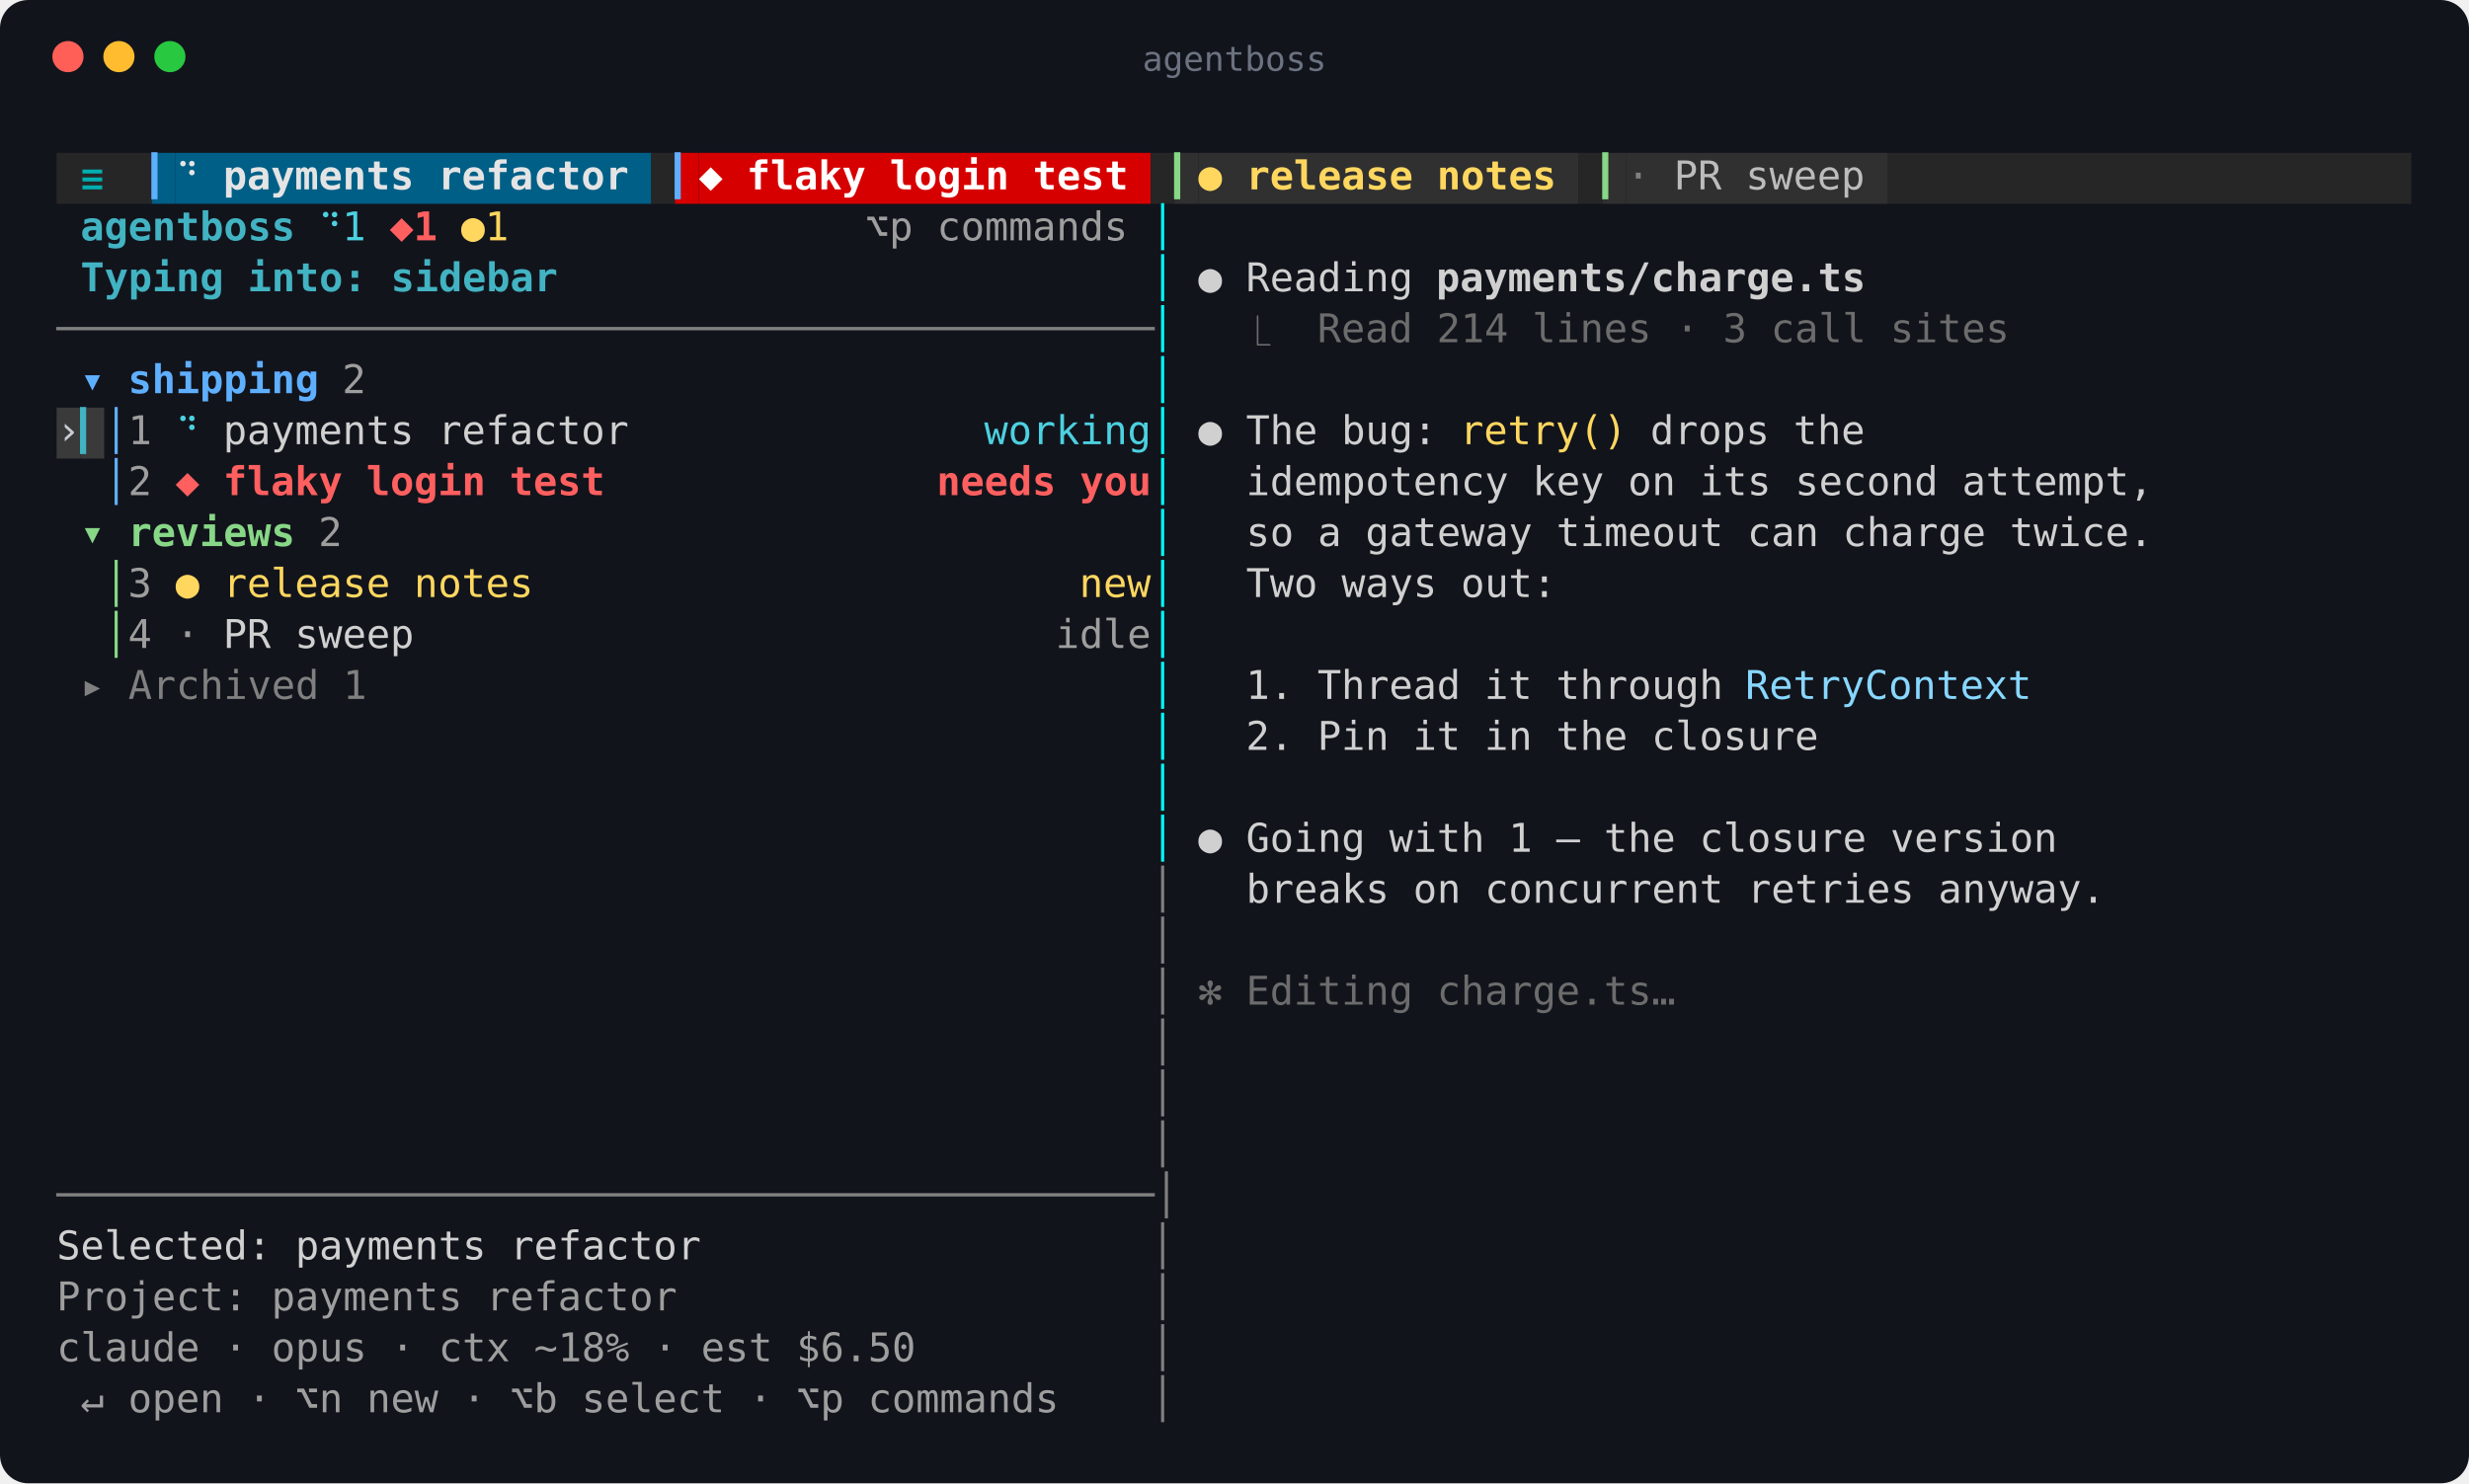
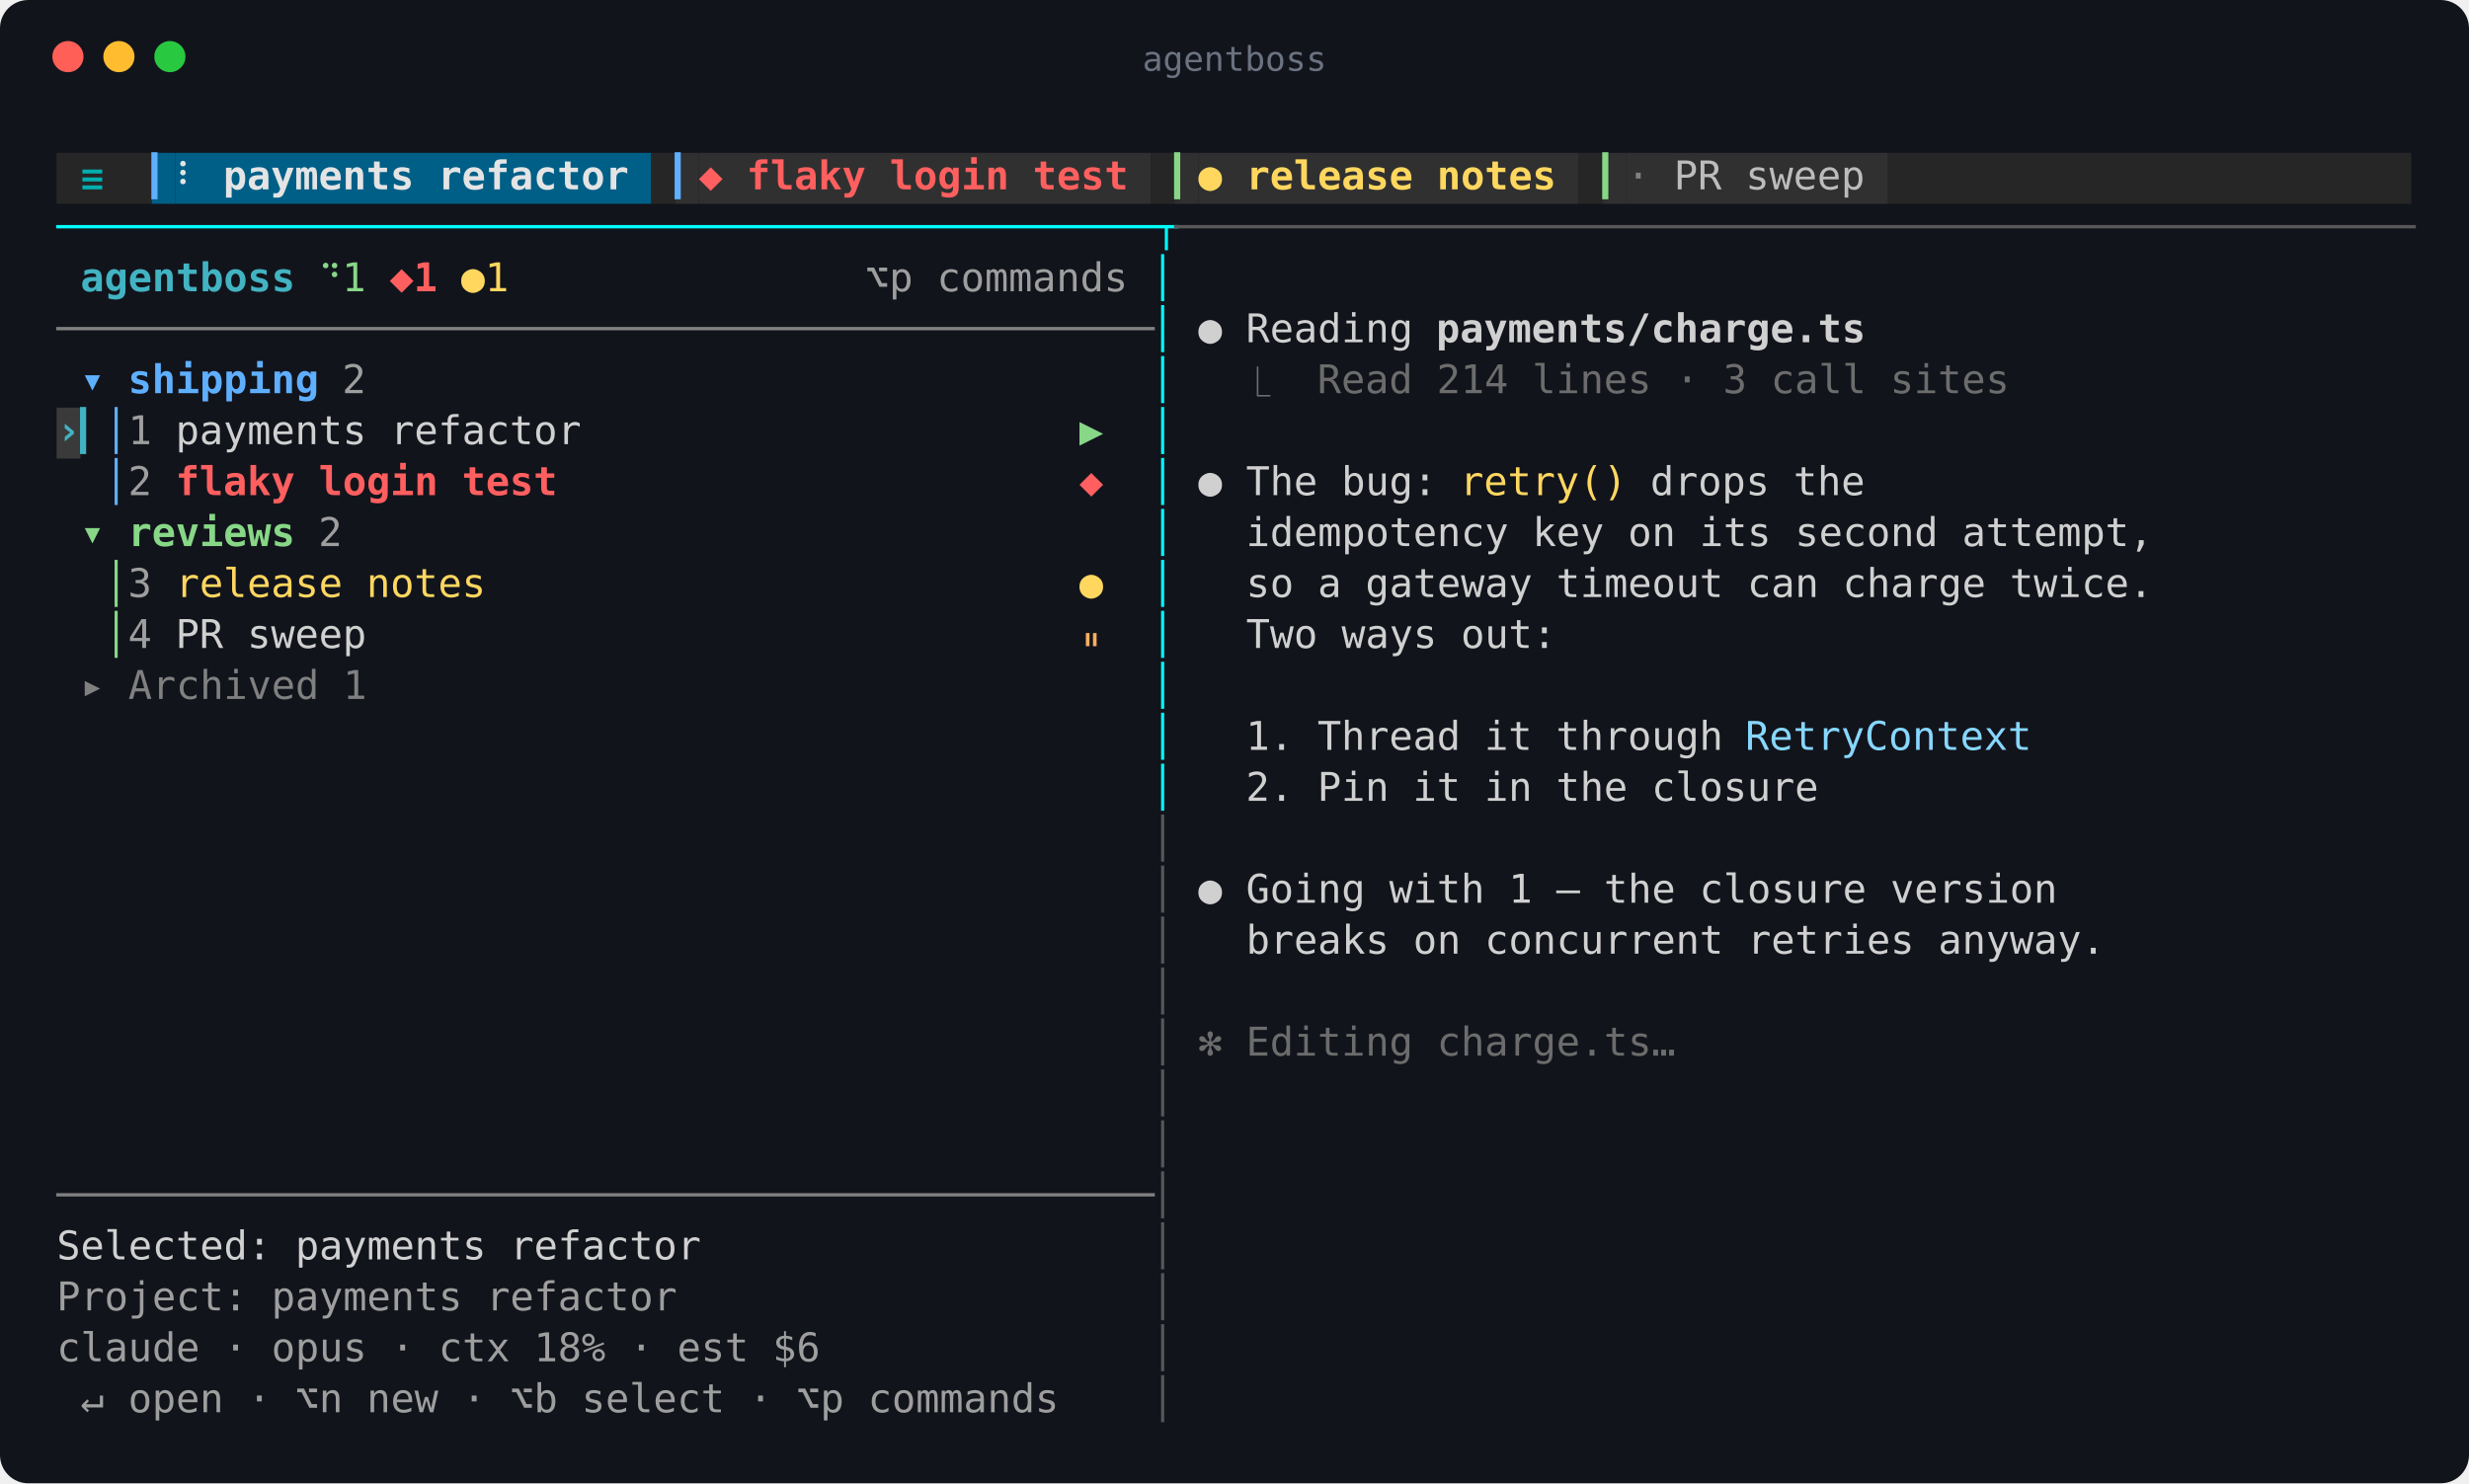
<svg xmlns="http://www.w3.org/2000/svg" width="872" height="524" viewBox="0 0 872 524" font-family="ui-monospace,SFMono-Regular,Menlo,Consolas,&quot;DejaVu Sans Mono&quot;,monospace" font-size="14.0">
  <rect width="872" height="524" rx="10" fill="#12141c" />
  <g>
    <circle cx="24" cy="20" r="5.5" fill="#ff5f57" />
    <circle cx="42" cy="20" r="5.5" fill="#febc2e" />
    <circle cx="60" cy="20" r="5.5" fill="#28c840" />
    <text x="436" y="25" fill="#6b7280" font-size="12" text-anchor="middle">agentboss</text>
  </g>
  <rect x="20.0" y="54.0" width="33.6" height="18.0" fill="#262626" />
  <rect x="53.6" y="54.0" width="8.4" height="18.0" fill="#005f87" />
  <rect x="62.0" y="54.0" width="168.0" height="18.0" fill="#005f87" />
  <rect x="230.0" y="54.0" width="8.4" height="18.0" fill="#262626" />
-   <rect x="238.4" y="54.0" width="8.4" height="18.0" fill="#d70000" />
-   <rect x="246.8" y="54.0" width="159.6" height="18.0" fill="#d70000" />
+   <rect x="238.4" y="54.0" width="8.4" height="18.0" fill="#303030" />
+   <rect x="246.8" y="54.0" width="159.6" height="18.0" fill="#303030" />
  <rect x="406.4" y="54.0" width="8.4" height="18.0" fill="#262626" />
  <rect x="414.8" y="54.0" width="8.4" height="18.0" fill="#303030" />
  <rect x="423.2" y="54.0" width="134.4" height="18.0" fill="#303030" />
  <rect x="557.6" y="54.0" width="8.4" height="18.0" fill="#262626" />
  <rect x="566.0" y="54.0" width="8.4" height="18.0" fill="#303030" />
  <rect x="574.4" y="54.0" width="16.8" height="18.0" fill="#303030" />
  <rect x="591.2" y="54.0" width="75.6" height="18.0" fill="#303030" />
  <rect x="666.8" y="54.0" width="184.8" height="18.0" fill="#262626" />
  <rect x="20.0" y="144.0" width="8.4" height="18.0" fill="#3a3a3a" />
-   <rect x="28.4" y="144.0" width="8.4" height="18.0" fill="#3a3a3a" />
  <text x="20.0" y="66.9" fill="#00afaf" textLength="33.6" lengthAdjust="spacingAndGlyphs" xml:space="preserve" font-weight="600"> ☰ </text>
  <text x="53.6" y="66.9" fill="#5fafff" textLength="8.4" lengthAdjust="spacingAndGlyphs" xml:space="preserve">▎</text>
-   <text x="62.0" y="66.9" fill="#e4e4e4" textLength="168.0" lengthAdjust="spacingAndGlyphs" xml:space="preserve" font-weight="600">⠙ payments refactor </text>
+   <text x="62.0" y="66.9" fill="#e4e4e4" textLength="168.0" lengthAdjust="spacingAndGlyphs" xml:space="preserve" font-weight="600">⠇ payments refactor </text>
  <text x="238.4" y="66.9" fill="#5fafff" textLength="8.4" lengthAdjust="spacingAndGlyphs" xml:space="preserve">▎</text>
-   <text x="246.8" y="66.9" fill="#ffffff" textLength="159.6" lengthAdjust="spacingAndGlyphs" xml:space="preserve" font-weight="600">◆ flaky login test </text>
+   <text x="246.8" y="66.9" fill="#ff5f5f" textLength="159.6" lengthAdjust="spacingAndGlyphs" xml:space="preserve" font-weight="600">◆ flaky login test </text>
  <text x="414.8" y="66.9" fill="#87d787" textLength="8.4" lengthAdjust="spacingAndGlyphs" xml:space="preserve">▎</text>
  <text x="423.2" y="66.9" fill="#ffd75f" textLength="134.4" lengthAdjust="spacingAndGlyphs" xml:space="preserve" font-weight="600">● release notes </text>
  <text x="566.0" y="66.9" fill="#87d787" textLength="8.4" lengthAdjust="spacingAndGlyphs" xml:space="preserve">▎</text>
  <text x="574.4" y="66.9" fill="#808080" textLength="16.8" lengthAdjust="spacingAndGlyphs" xml:space="preserve">· </text>
  <text x="591.2" y="66.9" fill="#bcbcbc" textLength="75.6" lengthAdjust="spacingAndGlyphs" xml:space="preserve">PR sweep </text>
-   <text x="28.4" y="84.9" fill="#42b3c2" textLength="75.6" lengthAdjust="spacingAndGlyphs" xml:space="preserve" font-weight="600">agentboss</text>
-   <text x="104.0" y="84.9" fill="#4cd1e0" textLength="25.2" lengthAdjust="spacingAndGlyphs" xml:space="preserve"> ⠙1</text>
-   <text x="129.2" y="84.9" fill="#ff5f5f" textLength="25.2" lengthAdjust="spacingAndGlyphs" xml:space="preserve" font-weight="600"> ◆1</text>
-   <text x="154.4" y="84.9" fill="#ffd75f" textLength="25.2" lengthAdjust="spacingAndGlyphs" xml:space="preserve"> ●1</text>
-   <text x="305.6" y="84.9" fill="#9e9e9e" textLength="100.8" lengthAdjust="spacingAndGlyphs" xml:space="preserve">⌥p commands </text>
-   <text x="406.4" y="84.9" fill="#00ffff" textLength="8.4" lengthAdjust="spacingAndGlyphs" xml:space="preserve" font-weight="600">│</text>
-   <text x="20.0" y="102.9" fill="#42b3c2" textLength="176.4" lengthAdjust="spacingAndGlyphs" xml:space="preserve" font-weight="600"> Typing into: sidebar</text>
+   <text x="20.0" y="84.9" fill="#00ffff" textLength="394.8" lengthAdjust="spacingAndGlyphs" xml:space="preserve" font-weight="600">──────────────────────────────────────────────┬</text>
+   <text x="414.8" y="84.9" fill="#585858" textLength="436.8" lengthAdjust="spacingAndGlyphs" xml:space="preserve">────────────────────────────────────────────────────</text>
+   <text x="28.4" y="102.9" fill="#42b3c2" textLength="75.6" lengthAdjust="spacingAndGlyphs" xml:space="preserve" font-weight="600">agentboss</text>
+   <text x="104.0" y="102.9" fill="#87d787" textLength="25.2" lengthAdjust="spacingAndGlyphs" xml:space="preserve"> ⠙1</text>
+   <text x="129.2" y="102.9" fill="#ff5f5f" textLength="25.2" lengthAdjust="spacingAndGlyphs" xml:space="preserve" font-weight="600"> ◆1</text>
+   <text x="154.4" y="102.9" fill="#ffd75f" textLength="25.2" lengthAdjust="spacingAndGlyphs" xml:space="preserve"> ●1</text>
+   <text x="305.6" y="102.9" fill="#9e9e9e" textLength="100.8" lengthAdjust="spacingAndGlyphs" xml:space="preserve">⌥p commands </text>
  <text x="406.4" y="102.9" fill="#00ffff" textLength="8.4" lengthAdjust="spacingAndGlyphs" xml:space="preserve" font-weight="600">│</text>
-   <text x="423.2" y="102.9" fill="#d0d0d0" textLength="84.0" lengthAdjust="spacingAndGlyphs" xml:space="preserve">● Reading </text>
-   <text x="507.2" y="102.9" fill="#d0d0d0" textLength="151.2" lengthAdjust="spacingAndGlyphs" xml:space="preserve" font-weight="600">payments/charge.ts</text>
  <text x="20.0" y="120.9" fill="#808080" textLength="386.4" lengthAdjust="spacingAndGlyphs" xml:space="preserve">──────────────────────────────────────────────</text>
  <text x="406.4" y="120.9" fill="#00ffff" textLength="8.4" lengthAdjust="spacingAndGlyphs" xml:space="preserve" font-weight="600">│</text>
-   <text x="440.0" y="120.9" fill="#6c6c6c" textLength="268.8" lengthAdjust="spacingAndGlyphs" xml:space="preserve">⎿  Read 214 lines · 3 call sites</text>
+   <text x="423.2" y="120.9" fill="#d0d0d0" textLength="84.0" lengthAdjust="spacingAndGlyphs" xml:space="preserve">● Reading </text>
+   <text x="507.2" y="120.9" fill="#d0d0d0" textLength="151.2" lengthAdjust="spacingAndGlyphs" xml:space="preserve" font-weight="600">payments/charge.ts</text>
  <text x="20.0" y="138.9" fill="#5fafff" textLength="25.2" lengthAdjust="spacingAndGlyphs" xml:space="preserve"> ▾ </text>
  <text x="45.2" y="138.9" fill="#5fafff" textLength="67.2" lengthAdjust="spacingAndGlyphs" xml:space="preserve" font-weight="600">shipping</text>
  <text x="112.4" y="138.9" fill="#9e9e9e" textLength="16.8" lengthAdjust="spacingAndGlyphs" xml:space="preserve"> 2</text>
  <text x="406.4" y="138.9" fill="#00ffff" textLength="8.4" lengthAdjust="spacingAndGlyphs" xml:space="preserve" font-weight="600">│</text>
-   <text x="20.0" y="156.9" fill="#c8ccd6" textLength="8.4" lengthAdjust="spacingAndGlyphs" xml:space="preserve">›</text>
+   <text x="440.0" y="138.9" fill="#6c6c6c" textLength="268.8" lengthAdjust="spacingAndGlyphs" xml:space="preserve">⎿  Read 214 lines · 3 call sites</text>
+   <text x="20.0" y="156.9" fill="#42b3c2" textLength="8.4" lengthAdjust="spacingAndGlyphs" xml:space="preserve" font-weight="600">›</text>
  <text x="28.4" y="156.9" fill="#42b3c2" textLength="8.4" lengthAdjust="spacingAndGlyphs" xml:space="preserve" font-weight="600">▎</text>
  <text x="36.8" y="156.9" fill="#5fafff" textLength="8.4" lengthAdjust="spacingAndGlyphs" xml:space="preserve">│</text>
  <text x="45.2" y="156.9" fill="#9e9e9e" textLength="16.8" lengthAdjust="spacingAndGlyphs" xml:space="preserve">1 </text>
-   <text x="62.0" y="156.9" fill="#4cd1e0" textLength="8.4" lengthAdjust="spacingAndGlyphs" xml:space="preserve">⠙</text>
-   <text x="78.8" y="156.9" fill="#d0d0d0" textLength="260.4" lengthAdjust="spacingAndGlyphs" xml:space="preserve">payments refactor              </text>
-   <text x="347.6" y="156.9" fill="#4cd1e0" textLength="58.8" lengthAdjust="spacingAndGlyphs" xml:space="preserve">working</text>
+   <text x="62.0" y="156.9" fill="#d0d0d0" textLength="142.8" lengthAdjust="spacingAndGlyphs" xml:space="preserve">payments refactor</text>
+   <text x="381.2" y="156.9" fill="#87d787" textLength="8.4" lengthAdjust="spacingAndGlyphs" xml:space="preserve">▶</text>
  <text x="406.4" y="156.9" fill="#00ffff" textLength="8.4" lengthAdjust="spacingAndGlyphs" xml:space="preserve" font-weight="600">│</text>
-   <text x="423.2" y="156.9" fill="#d0d0d0" textLength="92.4" lengthAdjust="spacingAndGlyphs" xml:space="preserve">● The bug: </text>
-   <text x="515.6" y="156.9" fill="#ffd75f" textLength="58.8" lengthAdjust="spacingAndGlyphs" xml:space="preserve">retry()</text>
-   <text x="574.4" y="156.9" fill="#d0d0d0" textLength="84.0" lengthAdjust="spacingAndGlyphs" xml:space="preserve"> drops the</text>
  <text x="36.8" y="174.9" fill="#5fafff" textLength="8.4" lengthAdjust="spacingAndGlyphs" xml:space="preserve">│</text>
  <text x="45.2" y="174.9" fill="#9e9e9e" textLength="16.8" lengthAdjust="spacingAndGlyphs" xml:space="preserve">2 </text>
-   <text x="62.0" y="174.9" fill="#ff5f5f" textLength="8.4" lengthAdjust="spacingAndGlyphs" xml:space="preserve" font-weight="600">◆</text>
-   <text x="78.8" y="174.9" fill="#ff5f5f" textLength="243.6" lengthAdjust="spacingAndGlyphs" xml:space="preserve" font-weight="600">flaky login test             </text>
-   <text x="330.8" y="174.9" fill="#ff5f5f" textLength="75.6" lengthAdjust="spacingAndGlyphs" xml:space="preserve" font-weight="600">needs you</text>
+   <text x="62.0" y="174.9" fill="#ff5f5f" textLength="310.8" lengthAdjust="spacingAndGlyphs" xml:space="preserve" font-weight="600">flaky login test                     </text>
+   <text x="381.2" y="174.9" fill="#ff5f5f" textLength="8.4" lengthAdjust="spacingAndGlyphs" xml:space="preserve" font-weight="600">◆</text>
  <text x="406.4" y="174.9" fill="#00ffff" textLength="8.4" lengthAdjust="spacingAndGlyphs" xml:space="preserve" font-weight="600">│</text>
-   <text x="414.8" y="174.9" fill="#d0d0d0" textLength="344.4" lengthAdjust="spacingAndGlyphs" xml:space="preserve">   idempotency key on its second attempt,</text>
+   <text x="423.2" y="174.9" fill="#d0d0d0" textLength="92.4" lengthAdjust="spacingAndGlyphs" xml:space="preserve">● The bug: </text>
+   <text x="515.6" y="174.9" fill="#ffd75f" textLength="58.8" lengthAdjust="spacingAndGlyphs" xml:space="preserve">retry()</text>
+   <text x="574.4" y="174.9" fill="#d0d0d0" textLength="84.0" lengthAdjust="spacingAndGlyphs" xml:space="preserve"> drops the</text>
  <text x="20.0" y="192.9" fill="#87d787" textLength="25.2" lengthAdjust="spacingAndGlyphs" xml:space="preserve"> ▾ </text>
  <text x="45.2" y="192.9" fill="#87d787" textLength="58.8" lengthAdjust="spacingAndGlyphs" xml:space="preserve" font-weight="600">reviews</text>
  <text x="104.0" y="192.9" fill="#9e9e9e" textLength="16.8" lengthAdjust="spacingAndGlyphs" xml:space="preserve"> 2</text>
  <text x="406.4" y="192.9" fill="#00ffff" textLength="8.4" lengthAdjust="spacingAndGlyphs" xml:space="preserve" font-weight="600">│</text>
-   <text x="414.8" y="192.9" fill="#d0d0d0" textLength="344.4" lengthAdjust="spacingAndGlyphs" xml:space="preserve">   so a gateway timeout can charge twice.</text>
+   <text x="414.8" y="192.9" fill="#d0d0d0" textLength="344.4" lengthAdjust="spacingAndGlyphs" xml:space="preserve">   idempotency key on its second attempt,</text>
  <text x="36.8" y="210.9" fill="#87d787" textLength="8.4" lengthAdjust="spacingAndGlyphs" xml:space="preserve">│</text>
  <text x="45.2" y="210.9" fill="#9e9e9e" textLength="16.8" lengthAdjust="spacingAndGlyphs" xml:space="preserve">3 </text>
-   <text x="62.0" y="210.9" fill="#ffd75f" textLength="8.4" lengthAdjust="spacingAndGlyphs" xml:space="preserve">●</text>
-   <text x="78.8" y="210.9" fill="#ffd75f" textLength="109.2" lengthAdjust="spacingAndGlyphs" xml:space="preserve">release notes</text>
-   <text x="381.2" y="210.9" fill="#ffd75f" textLength="25.2" lengthAdjust="spacingAndGlyphs" xml:space="preserve">new</text>
+   <text x="62.0" y="210.9" fill="#ffd75f" textLength="109.2" lengthAdjust="spacingAndGlyphs" xml:space="preserve">release notes</text>
+   <text x="381.2" y="210.9" fill="#ffd75f" textLength="8.4" lengthAdjust="spacingAndGlyphs" xml:space="preserve">●</text>
  <text x="406.4" y="210.9" fill="#00ffff" textLength="8.4" lengthAdjust="spacingAndGlyphs" xml:space="preserve" font-weight="600">│</text>
-   <text x="414.8" y="210.9" fill="#d0d0d0" textLength="134.4" lengthAdjust="spacingAndGlyphs" xml:space="preserve">   Two ways out:</text>
+   <text x="414.8" y="210.9" fill="#d0d0d0" textLength="344.4" lengthAdjust="spacingAndGlyphs" xml:space="preserve">   so a gateway timeout can charge twice.</text>
  <text x="36.8" y="228.9" fill="#87d787" textLength="8.4" lengthAdjust="spacingAndGlyphs" xml:space="preserve">│</text>
-   <text x="45.2" y="228.9" fill="#9e9e9e" textLength="25.2" lengthAdjust="spacingAndGlyphs" xml:space="preserve">4 ·</text>
-   <text x="78.8" y="228.9" fill="#d0d0d0" textLength="67.2" lengthAdjust="spacingAndGlyphs" xml:space="preserve">PR sweep</text>
-   <text x="372.8" y="228.9" fill="#9e9e9e" textLength="33.6" lengthAdjust="spacingAndGlyphs" xml:space="preserve">idle</text>
+   <text x="45.2" y="228.9" fill="#9e9e9e" textLength="16.8" lengthAdjust="spacingAndGlyphs" xml:space="preserve">4 </text>
+   <text x="62.0" y="228.9" fill="#d0d0d0" textLength="67.2" lengthAdjust="spacingAndGlyphs" xml:space="preserve">PR sweep</text>
+   <text x="381.2" y="228.9" fill="#ffaf5f" textLength="8.4" lengthAdjust="spacingAndGlyphs" xml:space="preserve">⏸</text>
  <text x="406.4" y="228.9" fill="#00ffff" textLength="8.4" lengthAdjust="spacingAndGlyphs" xml:space="preserve" font-weight="600">│</text>
+   <text x="414.8" y="228.9" fill="#d0d0d0" textLength="134.4" lengthAdjust="spacingAndGlyphs" xml:space="preserve">   Two ways out:</text>
  <text x="20.0" y="246.9" fill="#808080" textLength="109.2" lengthAdjust="spacingAndGlyphs" xml:space="preserve"> ▸ Archived 1</text>
  <text x="406.4" y="246.9" fill="#00ffff" textLength="8.4" lengthAdjust="spacingAndGlyphs" xml:space="preserve" font-weight="600">│</text>
-   <text x="440.0" y="246.9" fill="#d0d0d0" textLength="176.4" lengthAdjust="spacingAndGlyphs" xml:space="preserve">1. Thread it through </text>
-   <text x="616.4" y="246.9" fill="#87d7ff" textLength="100.8" lengthAdjust="spacingAndGlyphs" xml:space="preserve">RetryContext</text>
  <text x="406.4" y="264.9" fill="#00ffff" textLength="8.4" lengthAdjust="spacingAndGlyphs" xml:space="preserve" font-weight="600">│</text>
-   <text x="440.0" y="264.9" fill="#d0d0d0" textLength="201.6" lengthAdjust="spacingAndGlyphs" xml:space="preserve">2. Pin it in the closure</text>
+   <text x="440.0" y="264.9" fill="#d0d0d0" textLength="176.4" lengthAdjust="spacingAndGlyphs" xml:space="preserve">1. Thread it through </text>
+   <text x="616.4" y="264.9" fill="#87d7ff" textLength="100.8" lengthAdjust="spacingAndGlyphs" xml:space="preserve">RetryContext</text>
  <text x="406.4" y="282.9" fill="#00ffff" textLength="8.4" lengthAdjust="spacingAndGlyphs" xml:space="preserve" font-weight="600">│</text>
-   <text x="406.4" y="300.9" fill="#00ffff" textLength="8.4" lengthAdjust="spacingAndGlyphs" xml:space="preserve" font-weight="600">│</text>
-   <text x="423.2" y="300.9" fill="#d0d0d0" textLength="302.4" lengthAdjust="spacingAndGlyphs" xml:space="preserve">● Going with 1 — the closure version</text>
-   <text x="406.4" y="318.9" fill="#808080" textLength="8.4" lengthAdjust="spacingAndGlyphs" xml:space="preserve">│</text>
-   <text x="414.8" y="318.9" fill="#d0d0d0" textLength="327.6" lengthAdjust="spacingAndGlyphs" xml:space="preserve">   breaks on concurrent retries anyway.</text>
-   <text x="406.4" y="336.9" fill="#808080" textLength="8.4" lengthAdjust="spacingAndGlyphs" xml:space="preserve">│</text>
-   <text x="406.4" y="354.9" fill="#808080" textLength="8.4" lengthAdjust="spacingAndGlyphs" xml:space="preserve">│</text>
-   <text x="423.2" y="354.9" fill="#6c6c6c" textLength="168.0" lengthAdjust="spacingAndGlyphs" xml:space="preserve">✻ Editing charge.ts…</text>
-   <text x="406.4" y="372.9" fill="#808080" textLength="8.4" lengthAdjust="spacingAndGlyphs" xml:space="preserve">│</text>
-   <text x="406.4" y="390.9" fill="#808080" textLength="8.4" lengthAdjust="spacingAndGlyphs" xml:space="preserve">│</text>
-   <text x="406.4" y="408.9" fill="#808080" textLength="8.4" lengthAdjust="spacingAndGlyphs" xml:space="preserve">│</text>
-   <text x="20.0" y="426.9" fill="#808080" textLength="394.8" lengthAdjust="spacingAndGlyphs" xml:space="preserve">──────────────────────────────────────────────│</text>
+   <text x="440.0" y="282.9" fill="#d0d0d0" textLength="201.6" lengthAdjust="spacingAndGlyphs" xml:space="preserve">2. Pin it in the closure</text>
+   <text x="406.4" y="300.9" fill="#585858" textLength="8.4" lengthAdjust="spacingAndGlyphs" xml:space="preserve">│</text>
+   <text x="406.4" y="318.9" fill="#585858" textLength="8.4" lengthAdjust="spacingAndGlyphs" xml:space="preserve">│</text>
+   <text x="423.2" y="318.9" fill="#d0d0d0" textLength="302.4" lengthAdjust="spacingAndGlyphs" xml:space="preserve">● Going with 1 — the closure version</text>
+   <text x="406.4" y="336.9" fill="#585858" textLength="8.4" lengthAdjust="spacingAndGlyphs" xml:space="preserve">│</text>
+   <text x="414.8" y="336.9" fill="#d0d0d0" textLength="327.6" lengthAdjust="spacingAndGlyphs" xml:space="preserve">   breaks on concurrent retries anyway.</text>
+   <text x="406.4" y="354.9" fill="#585858" textLength="8.4" lengthAdjust="spacingAndGlyphs" xml:space="preserve">│</text>
+   <text x="406.4" y="372.9" fill="#585858" textLength="8.4" lengthAdjust="spacingAndGlyphs" xml:space="preserve">│</text>
+   <text x="423.2" y="372.9" fill="#6c6c6c" textLength="168.0" lengthAdjust="spacingAndGlyphs" xml:space="preserve">✻ Editing charge.ts…</text>
+   <text x="406.4" y="390.9" fill="#585858" textLength="8.4" lengthAdjust="spacingAndGlyphs" xml:space="preserve">│</text>
+   <text x="406.4" y="408.9" fill="#585858" textLength="8.4" lengthAdjust="spacingAndGlyphs" xml:space="preserve">│</text>
+   <text x="20.0" y="426.9" fill="#808080" textLength="386.4" lengthAdjust="spacingAndGlyphs" xml:space="preserve">──────────────────────────────────────────────</text>
+   <text x="406.4" y="426.9" fill="#585858" textLength="8.4" lengthAdjust="spacingAndGlyphs" xml:space="preserve">│</text>
  <text x="20.0" y="444.9" fill="#d0d0d0" textLength="226.8" lengthAdjust="spacingAndGlyphs" xml:space="preserve">Selected: payments refactor</text>
-   <text x="406.4" y="444.9" fill="#808080" textLength="8.4" lengthAdjust="spacingAndGlyphs" xml:space="preserve">│</text>
+   <text x="406.4" y="444.9" fill="#585858" textLength="8.4" lengthAdjust="spacingAndGlyphs" xml:space="preserve">│</text>
  <text x="20.0" y="462.9" fill="#9e9e9e" textLength="218.4" lengthAdjust="spacingAndGlyphs" xml:space="preserve">Project: payments refactor</text>
-   <text x="406.4" y="462.9" fill="#808080" textLength="8.4" lengthAdjust="spacingAndGlyphs" xml:space="preserve">│</text>
-   <text x="20.0" y="480.9" fill="#9e9e9e" textLength="302.4" lengthAdjust="spacingAndGlyphs" xml:space="preserve">claude · opus · ctx ~18% · est $6.50</text>
-   <text x="406.4" y="480.9" fill="#808080" textLength="8.4" lengthAdjust="spacingAndGlyphs" xml:space="preserve">│</text>
+   <text x="406.4" y="462.9" fill="#585858" textLength="8.4" lengthAdjust="spacingAndGlyphs" xml:space="preserve">│</text>
+   <text x="20.0" y="480.9" fill="#9e9e9e" textLength="268.8" lengthAdjust="spacingAndGlyphs" xml:space="preserve">claude · opus · ctx 18% · est $6</text>
+   <text x="406.4" y="480.9" fill="#585858" textLength="8.4" lengthAdjust="spacingAndGlyphs" xml:space="preserve">│</text>
  <text x="28.4" y="498.9" fill="#9e9e9e" textLength="344.4" lengthAdjust="spacingAndGlyphs" xml:space="preserve">↵ open · ⌥n new · ⌥b select · ⌥p commands</text>
-   <text x="406.4" y="498.9" fill="#808080" textLength="8.4" lengthAdjust="spacingAndGlyphs" xml:space="preserve">│</text>
+   <text x="406.4" y="498.9" fill="#585858" textLength="8.4" lengthAdjust="spacingAndGlyphs" xml:space="preserve">│</text>
</svg>
